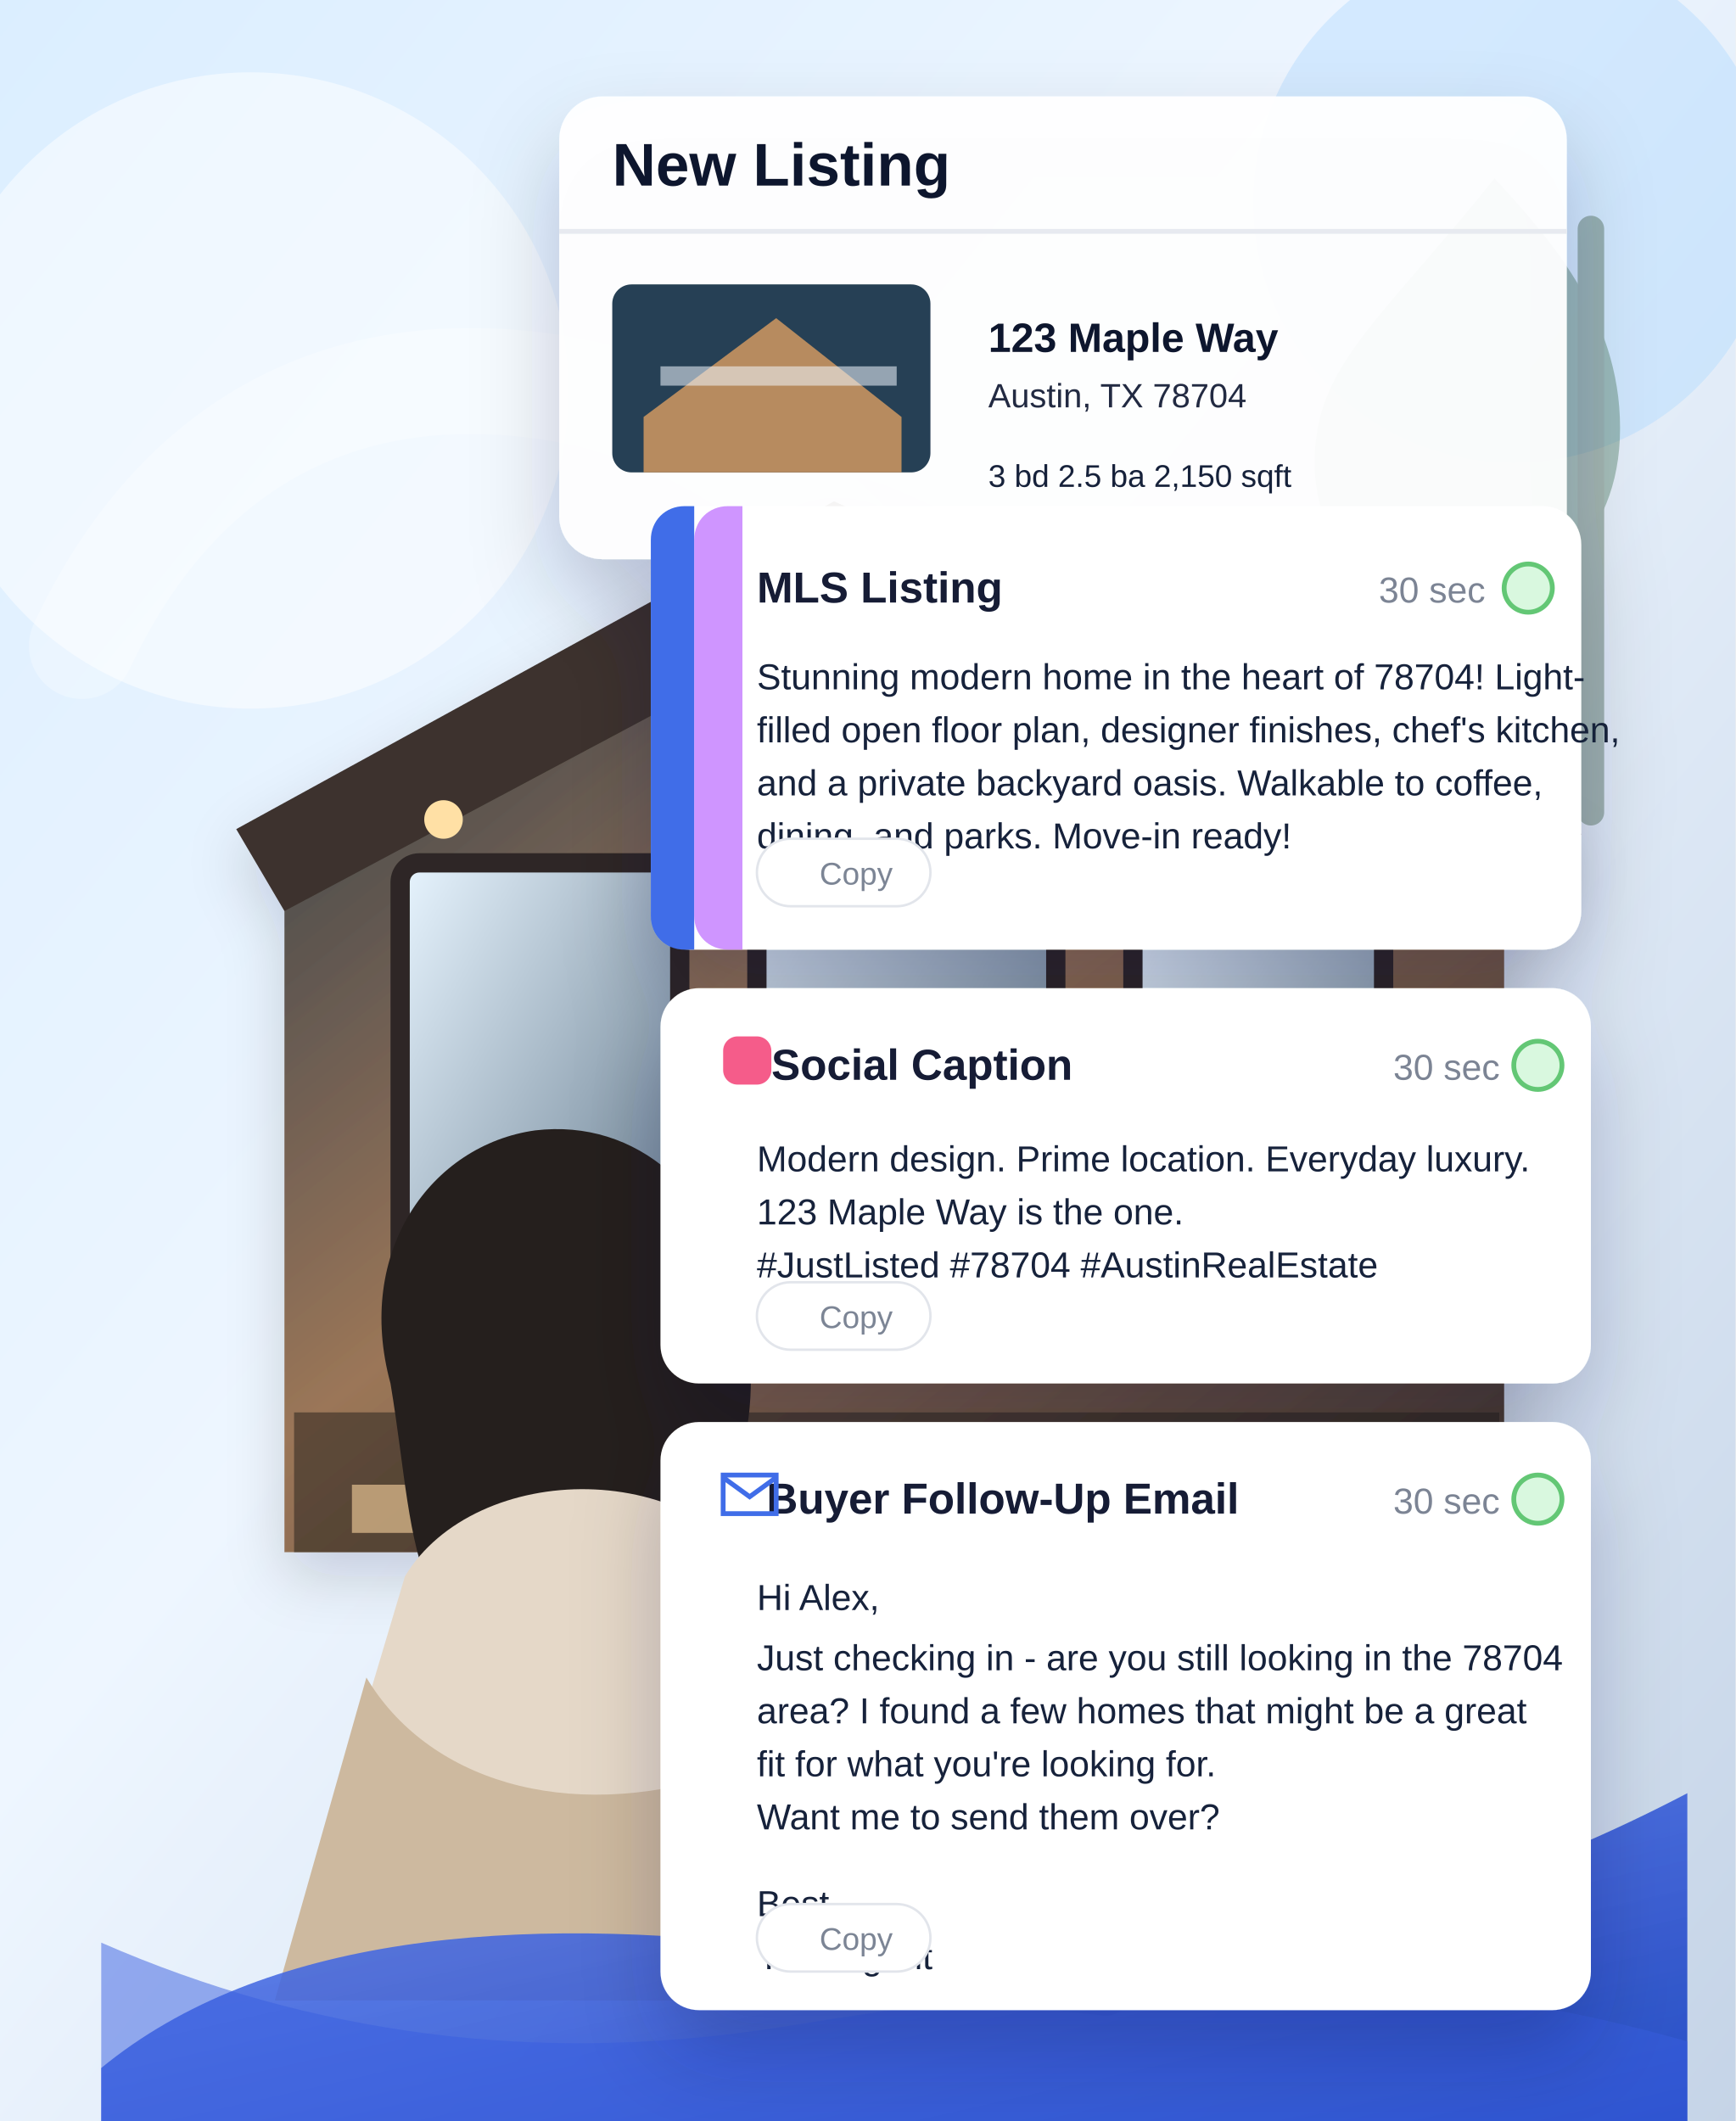
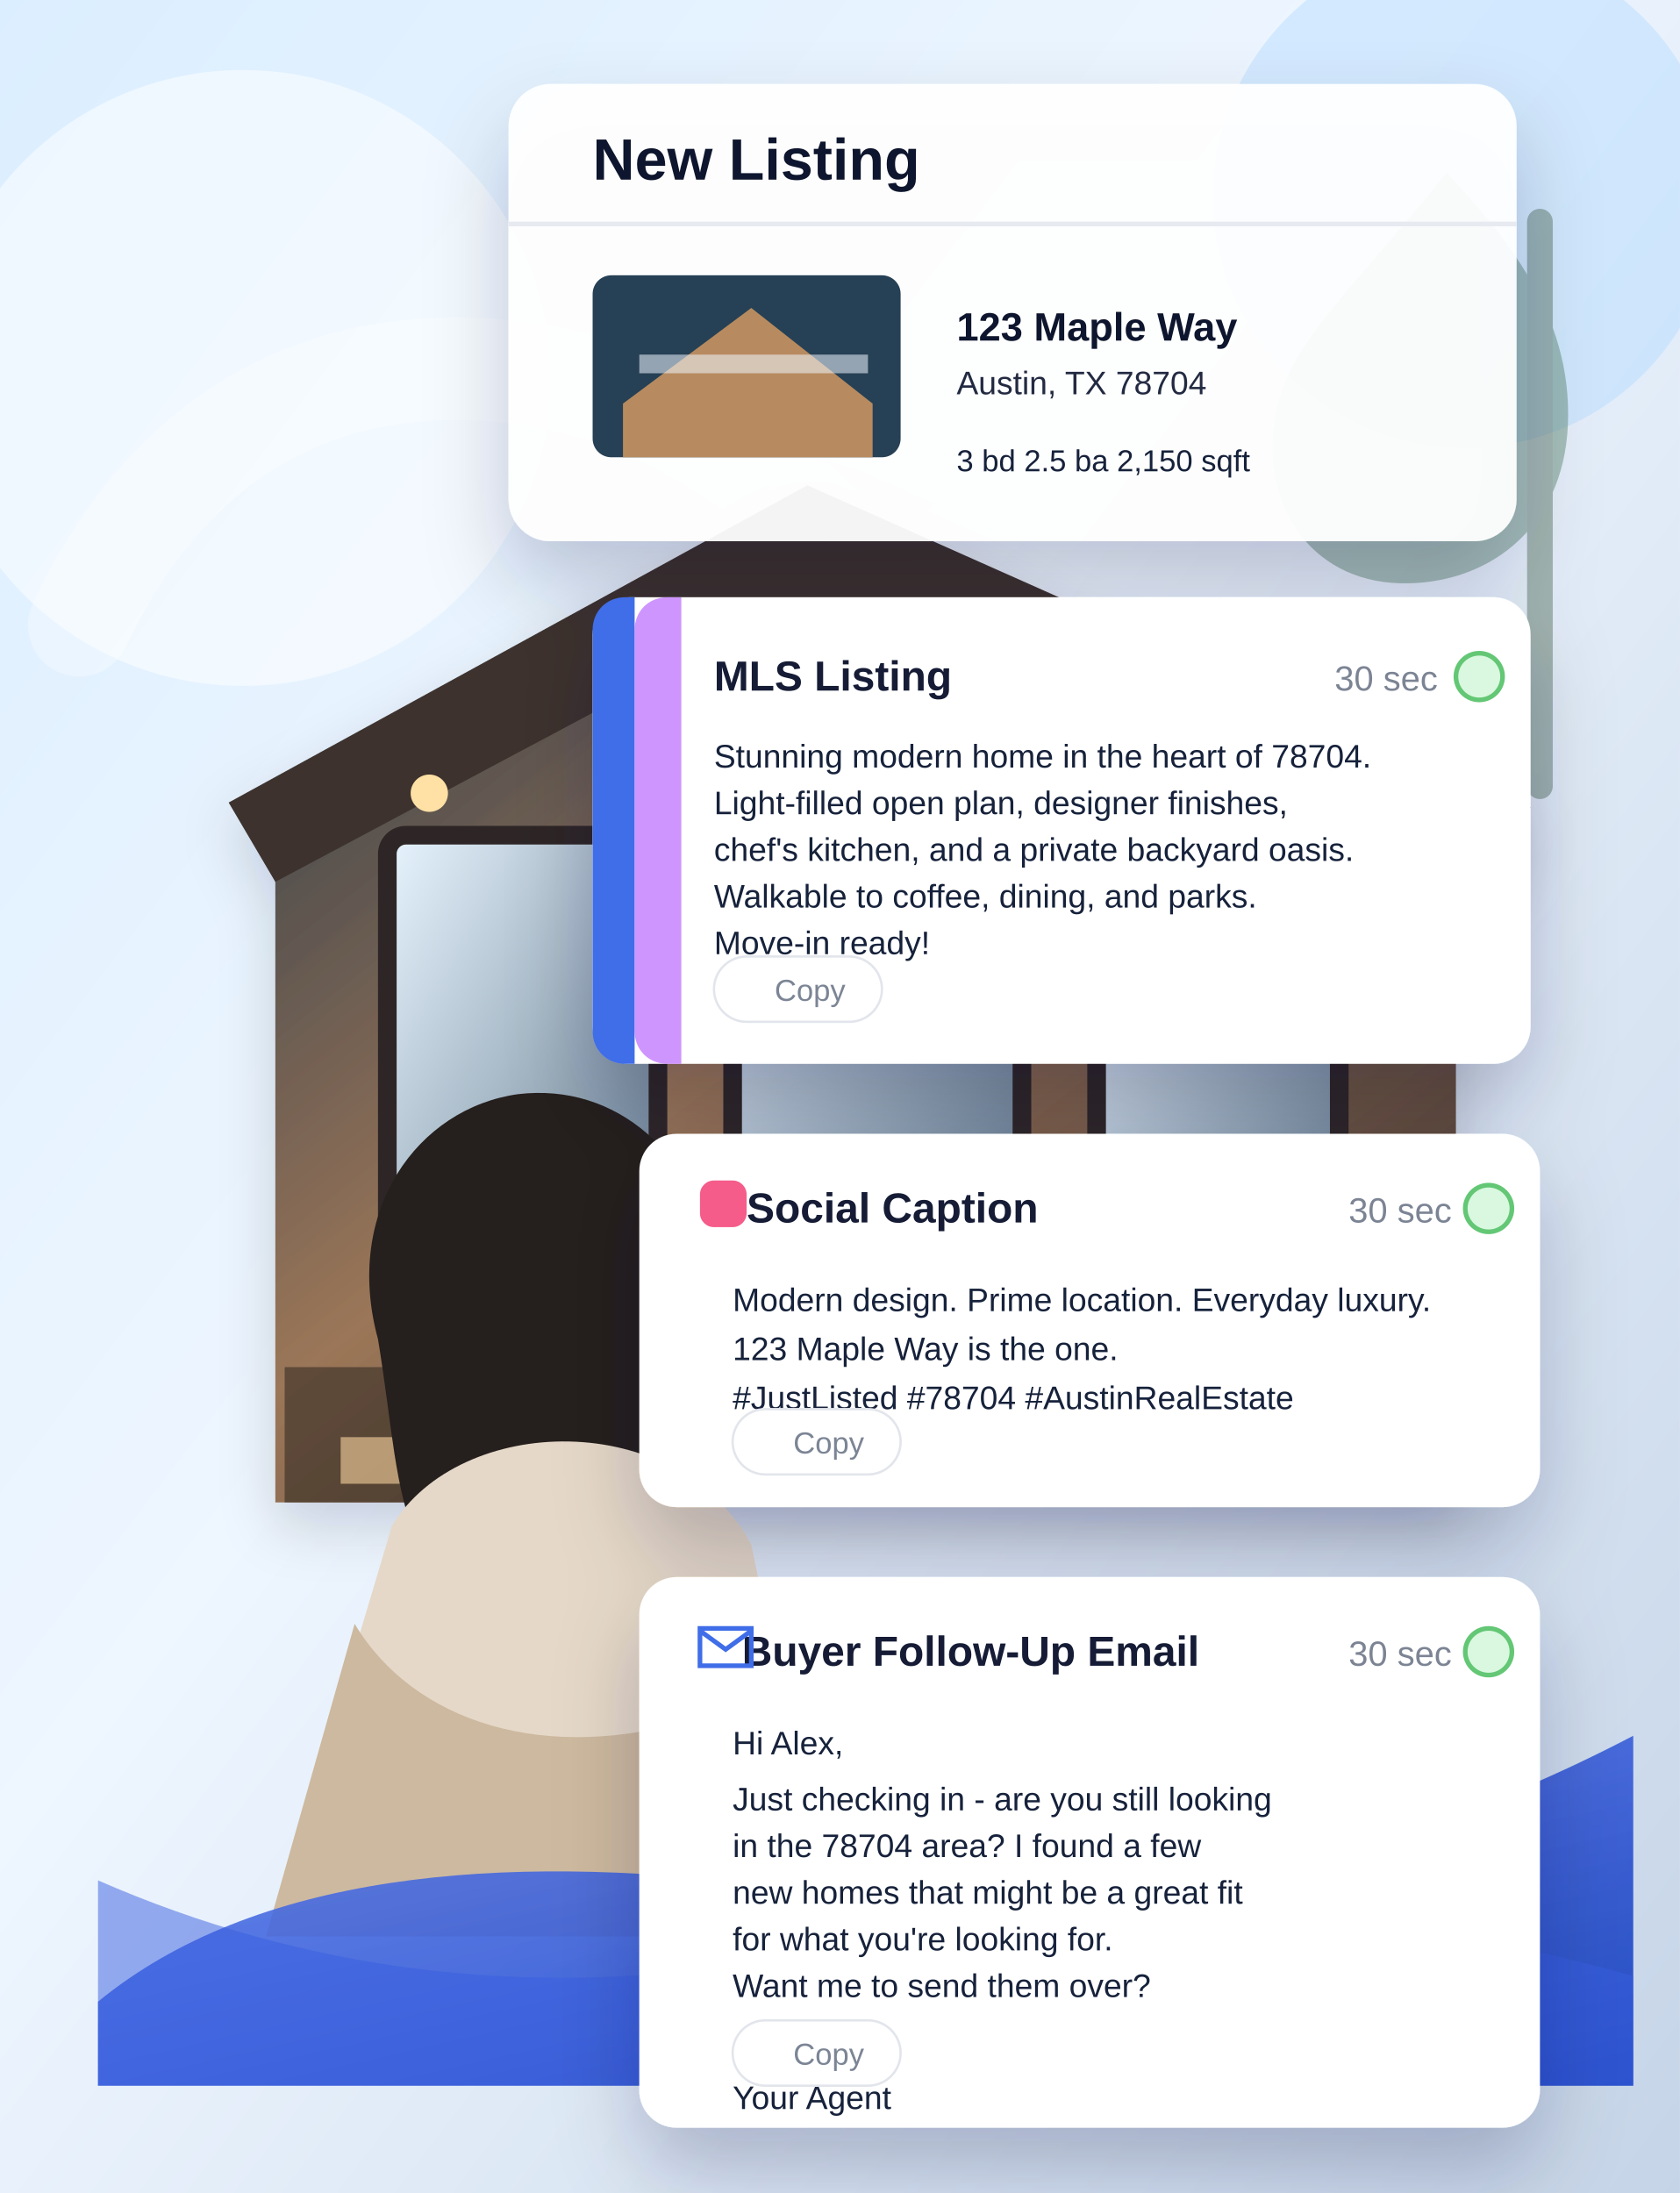
- <svg xmlns="http://www.w3.org/2000/svg" viewBox="0 0 720 880" role="img" aria-labelledby="title desc">
+ <svg xmlns="http://www.w3.org/2000/svg" viewBox="0 0 720 940" role="img" aria-labelledby="title desc">
  <defs>
    <linearGradient id="sky" x1="0" x2="1" y1="0" y2="1">
      <stop offset="0" stop-color="#dbeeff" />
      <stop offset="0.42" stop-color="#eef6ff" />
      <stop offset="1" stop-color="#c5d4e7" />
    </linearGradient>
    <linearGradient id="house" x1="0" x2="1" y1="0" y2="1">
      <stop offset="0" stop-color="#2f3d4a" />
      <stop offset="0.44" stop-color="#9b7658" />
      <stop offset="1" stop-color="#41352d" />
    </linearGradient>
    <linearGradient id="glass" x1="0" x2="1" y1="0" y2="1">
      <stop offset="0" stop-color="#e8f5ff" />
      <stop offset="1" stop-color="#5e7487" />
    </linearGradient>
    <linearGradient id="wave" x1="0" x2="1" y1="0" y2="1">
      <stop offset="0" stop-color="#5578f2" stop-opacity="0.88" />
      <stop offset="1" stop-color="#163ebd" stop-opacity="0.98" />
    </linearGradient>
    <filter id="shadow" x="-20%" y="-20%" width="140%" height="150%">
      <feDropShadow dx="0" dy="18" stdDeviation="18" flood-color="#071233" flood-opacity="0.22" />
    </filter>
    <filter id="softShadow" x="-20%" y="-20%" width="140%" height="150%">
      <feDropShadow dx="0" dy="10" stdDeviation="12" flood-color="#071233" flood-opacity="0.16" />
    </filter>
  </defs>
-   <rect width="720" height="880" fill="url(#sky)" />
+   <rect width="720" height="940" fill="url(#sky)" />
  <circle cx="104" cy="162" r="132" fill="#fff" opacity="0.5" />
  <circle cx="628" cy="84" r="108" fill="#b6dcff" opacity="0.48" />
  <g opacity="0.42">
    <path d="M620 74c24 26 54 60 52 108-2 46-36 69-72 68-39-1-61-35-53-74 6-30 34-53 73-102Z" fill="#4d7a5f" />
    <path d="M660 95v242" stroke="#45644d" stroke-width="11" stroke-linecap="round" />
    <path d="M34 268c39-83 106-119 190-108 62 8 119 45 166 111" fill="none" stroke="#ffffff" stroke-width="44" stroke-linecap="round" opacity="0.65" />
  </g>
  <g transform="translate(38 208)" filter="url(#softShadow)">
    <path d="M80 132 310 36l276 104v296H80V132Z" fill="url(#house)" />
    <path d="M60 136 308 0l310 138-18 35L309 48 80 170Z" fill="#3d332d" />
    <rect x="128" y="150" width="116" height="208" rx="8" fill="url(#glass)" stroke="#2d2725" stroke-width="8" />
    <rect x="276" y="110" width="124" height="248" rx="8" fill="url(#glass)" stroke="#2d2725" stroke-width="8" />
    <rect x="432" y="164" width="104" height="194" rx="8" fill="url(#glass)" stroke="#2d2725" stroke-width="8" />
    <rect x="84" y="378" width="500" height="58" fill="#211d1a" opacity="0.5" />
    <rect x="108" y="408" width="470" height="20" fill="#d1b083" opacity="0.8" />
    <circle cx="146" cy="132" r="8" fill="#ffe0a5" />
    <circle cx="322" cy="92" r="8" fill="#ffe0a5" />
    <circle cx="484" cy="146" r="8" fill="#ffe0a5" />
  </g>
  <g transform="translate(42 486)">
    <path d="M120 88c-15-55 17-99 60-105 42-5 77 25 87 76 9 49-7 88-33 116H137c-10-22-11-51-17-87Z" fill="#251f1d" />
    <path d="M126 168c29-48 122-51 154 8l34 166H74l52-174Z" fill="#e5d8c8" />
    <path d="M110 210c25 42 82 61 148 40l18 94H72l38-134Z" fill="#cdb99f" />
    <rect x="260" y="232" width="170" height="108" rx="8" fill="#e7f0f8" stroke="#9eb2c4" stroke-width="5" transform="rotate(6 345 286)" />
    <rect x="285" y="252" width="106" height="56" rx="4" fill="#ffffff" opacity="0.9" transform="rotate(6 338 280)" />
    <path d="M0 372c67-55 172-64 285-50 124 16 247 2 373-64v150H0Z" fill="url(#wave)" opacity="0.95" />
    <path d="M0 320c87 38 181 51 282 35 113-18 231-35 376 6v47H0Z" fill="#385ee0" opacity="0.5" />
  </g>
  <g filter="url(#shadow)">
-     <rect x="232" y="40" width="418" height="192" rx="18" fill="#ffffff" opacity="0.94" />
-     <path d="M232 96h418" stroke="#e7eaf0" stroke-width="2" />
+     <rect x="218" y="36" width="432" height="196" rx="18" fill="#ffffff" opacity="0.94" />
+     <path d="M218 96h432" stroke="#e7eaf0" stroke-width="2" />
    <text x="254" y="77" fill="#11182d" font-family="Arial, Helvetica, sans-serif" font-size="25" font-weight="800">New Listing</text>
    <rect x="254" y="118" width="132" height="78" rx="8" fill="#274154" />
    <path d="M267 173 322 132l52 41v23H267Z" fill="#b78b5e" />
    <path d="M274 156h98" stroke="#eef6ff" stroke-width="8" opacity="0.55" />
    <text x="410" y="146" fill="#11182d" font-family="Arial, Helvetica, sans-serif" font-size="17" font-weight="800">123 Maple Way</text>
    <text x="410" y="169" fill="#232b42" font-family="Arial, Helvetica, sans-serif" font-size="14">Austin, TX 78704</text>
    <text x="410" y="202" fill="#17213a" font-family="Arial, Helvetica, sans-serif" font-size="13">3 bd     2.5 ba     2,150 sqft</text>
-     <rect x="270" y="210" width="386" height="184" rx="16" fill="#ffffff" />
-     <path d="M270 224c0-8 6-14 14-14h4v184h-4c-8 0-14-6-14-14Z" fill="#3f6de8" />
-     <path d="M288 224c0-8 6-14 14-14h6v184h-6c-8 0-14-6-14-14Z" fill="#b65cff" opacity="0.65" />
-     <text x="314" y="250" fill="#121a34" font-family="Arial, Helvetica, sans-serif" font-size="18" font-weight="800">MLS Listing</text>
-     <text x="572" y="250" fill="#7b8494" font-family="Arial, Helvetica, sans-serif" font-size="15">30 sec</text>
-     <circle cx="634" cy="244" r="10" fill="#d9f8df" stroke="#63c774" stroke-width="2" />
-     <text x="314" y="286" fill="#16213a" font-family="Arial, Helvetica, sans-serif" font-size="15">
-       <tspan x="314" dy="0">Stunning modern home in the heart of 78704! Light-</tspan>
-       <tspan x="314" dy="22">filled open floor plan, designer finishes, chef's kitchen,</tspan>
-       <tspan x="314" dy="22">and a private backyard oasis. Walkable to coffee,</tspan>
-       <tspan x="314" dy="22">dining, and parks. Move-in ready!</tspan>
+     <rect x="254" y="256" width="402" height="200" rx="16" fill="#ffffff" />
+     <path d="M254 270c0-8 6-14 14-14h4v200h-4c-8 0-14-6-14-14Z" fill="#3f6de8" />
+     <path d="M272 270c0-8 6-14 14-14h6v200h-6c-8 0-14-6-14-14Z" fill="#b65cff" opacity="0.65" />
+     <text x="306" y="296" fill="#121a34" font-family="Arial, Helvetica, sans-serif" font-size="18" font-weight="800">MLS Listing</text>
+     <text x="572" y="296" fill="#7b8494" font-family="Arial, Helvetica, sans-serif" font-size="15">30 sec</text>
+     <circle cx="634" cy="290" r="10" fill="#d9f8df" stroke="#63c774" stroke-width="2" />
+     <text x="306" y="329" fill="#16213a" font-family="Arial, Helvetica, sans-serif" font-size="14">
+       <tspan x="306" dy="0">Stunning modern home in the heart of 78704.</tspan>
+       <tspan x="306" dy="20">Light-filled open plan, designer finishes,</tspan>
+       <tspan x="306" dy="20">chef's kitchen, and a private backyard oasis.</tspan>
+       <tspan x="306" dy="20">Walkable to coffee, dining, and parks.</tspan>
+       <tspan x="306" dy="20">Move-in ready!</tspan>
    </text>
-     <rect x="314" y="348" width="72" height="28" rx="14" fill="#ffffff" stroke="#e2e5eb" />
-     <text x="340" y="367" fill="#7c8595" font-family="Arial, Helvetica, sans-serif" font-size="13">Copy</text>
-     <rect x="274" y="410" width="386" height="164" rx="16" fill="#ffffff" />
-     <text x="320" y="448" fill="#121a34" font-family="Arial, Helvetica, sans-serif" font-size="18" font-weight="800">Social Caption</text>
-     <text x="578" y="448" fill="#7b8494" font-family="Arial, Helvetica, sans-serif" font-size="15">30 sec</text>
-     <circle cx="638" cy="442" r="10" fill="#d9f8df" stroke="#63c774" stroke-width="2" />
-     <rect x="300" y="430" width="20" height="20" rx="6" fill="#f55c8a" />
-     <text x="314" y="486" fill="#16213a" font-family="Arial, Helvetica, sans-serif" font-size="15">
+     <rect x="306" y="410" width="72" height="28" rx="14" fill="#ffffff" stroke="#e2e5eb" />
+     <text x="332" y="429" fill="#7c8595" font-family="Arial, Helvetica, sans-serif" font-size="13">Copy</text>
+     <rect x="274" y="486" width="386" height="160" rx="16" fill="#ffffff" />
+     <text x="320" y="524" fill="#121a34" font-family="Arial, Helvetica, sans-serif" font-size="18" font-weight="800">Social Caption</text>
+     <text x="578" y="524" fill="#7b8494" font-family="Arial, Helvetica, sans-serif" font-size="15">30 sec</text>
+     <circle cx="638" cy="518" r="10" fill="#d9f8df" stroke="#63c774" stroke-width="2" />
+     <rect x="300" y="506" width="20" height="20" rx="6" fill="#f55c8a" />
+     <text x="314" y="562" fill="#16213a" font-family="Arial, Helvetica, sans-serif" font-size="14">
      <tspan x="314" dy="0">Modern design. Prime location. Everyday luxury.</tspan>
-       <tspan x="314" dy="22">123 Maple Way is the one.</tspan>
-       <tspan x="314" dy="22">#JustListed #78704 #AustinRealEstate</tspan>
+       <tspan x="314" dy="21">123 Maple Way is the one.</tspan>
+       <tspan x="314" dy="21">#JustListed #78704 #AustinRealEstate</tspan>
    </text>
-     <rect x="314" y="532" width="72" height="28" rx="14" fill="#ffffff" stroke="#e2e5eb" />
-     <text x="340" y="551" fill="#7c8595" font-family="Arial, Helvetica, sans-serif" font-size="13">Copy</text>
-     <rect x="274" y="590" width="386" height="244" rx="16" fill="#ffffff" />
-     <text x="318" y="628" fill="#121a34" font-family="Arial, Helvetica, sans-serif" font-size="18" font-weight="800">Buyer Follow-Up Email</text>
-     <text x="578" y="628" fill="#7b8494" font-family="Arial, Helvetica, sans-serif" font-size="15">30 sec</text>
-     <circle cx="638" cy="622" r="10" fill="#d9f8df" stroke="#63c774" stroke-width="2" />
-     <path d="M300 612h22v16h-22zM300 613l11 8 11-8" fill="none" stroke="#3f6de8" stroke-width="2" />
-     <text x="314" y="668" fill="#16213a" font-family="Arial, Helvetica, sans-serif" font-size="15">
+     <rect x="314" y="604" width="72" height="28" rx="14" fill="#ffffff" stroke="#e2e5eb" />
+     <text x="340" y="623" fill="#7c8595" font-family="Arial, Helvetica, sans-serif" font-size="13">Copy</text>
+     <rect x="274" y="676" width="386" height="236" rx="16" fill="#ffffff" />
+     <text x="318" y="714" fill="#121a34" font-family="Arial, Helvetica, sans-serif" font-size="18" font-weight="800">Buyer Follow-Up Email</text>
+     <text x="578" y="714" fill="#7b8494" font-family="Arial, Helvetica, sans-serif" font-size="15">30 sec</text>
+     <circle cx="638" cy="708" r="10" fill="#d9f8df" stroke="#63c774" stroke-width="2" />
+     <path d="M300 698h22v16h-22zM300 699l11 8 11-8" fill="none" stroke="#3f6de8" stroke-width="2" />
+     <text x="314" y="752" fill="#16213a" font-family="Arial, Helvetica, sans-serif" font-size="14">
      <tspan x="314" dy="0">Hi Alex,</tspan>
-       <tspan x="314" dy="25">Just checking in - are you still looking in the 78704</tspan>
-       <tspan x="314" dy="22">area? I found a few homes that might be a great</tspan>
-       <tspan x="314" dy="22">fit for what you're looking for.</tspan>
-       <tspan x="314" dy="22">Want me to send them over?</tspan>
-       <tspan x="314" dy="36">Best,</tspan>
-       <tspan x="314" dy="22">Your Agent</tspan>
+       <tspan x="314" dy="24">Just checking in - are you still looking</tspan>
+       <tspan x="314" dy="20">in the 78704 area? I found a few</tspan>
+       <tspan x="314" dy="20">new homes that might be a great fit</tspan>
+       <tspan x="314" dy="20">for what you're looking for.</tspan>
+       <tspan x="314" dy="20">Want me to send them over?</tspan>
+       <tspan x="314" dy="28">Best,</tspan>
+       <tspan x="314" dy="20">Your Agent</tspan>
    </text>
-     <rect x="314" y="790" width="72" height="28" rx="14" fill="#ffffff" stroke="#e2e5eb" />
-     <text x="340" y="809" fill="#7c8595" font-family="Arial, Helvetica, sans-serif" font-size="13">Copy</text>
+     <rect x="314" y="866" width="72" height="28" rx="14" fill="#ffffff" stroke="#e2e5eb" />
+     <text x="340" y="885" fill="#7c8595" font-family="Arial, Helvetica, sans-serif" font-size="13">Copy</text>
  </g>
</svg>
